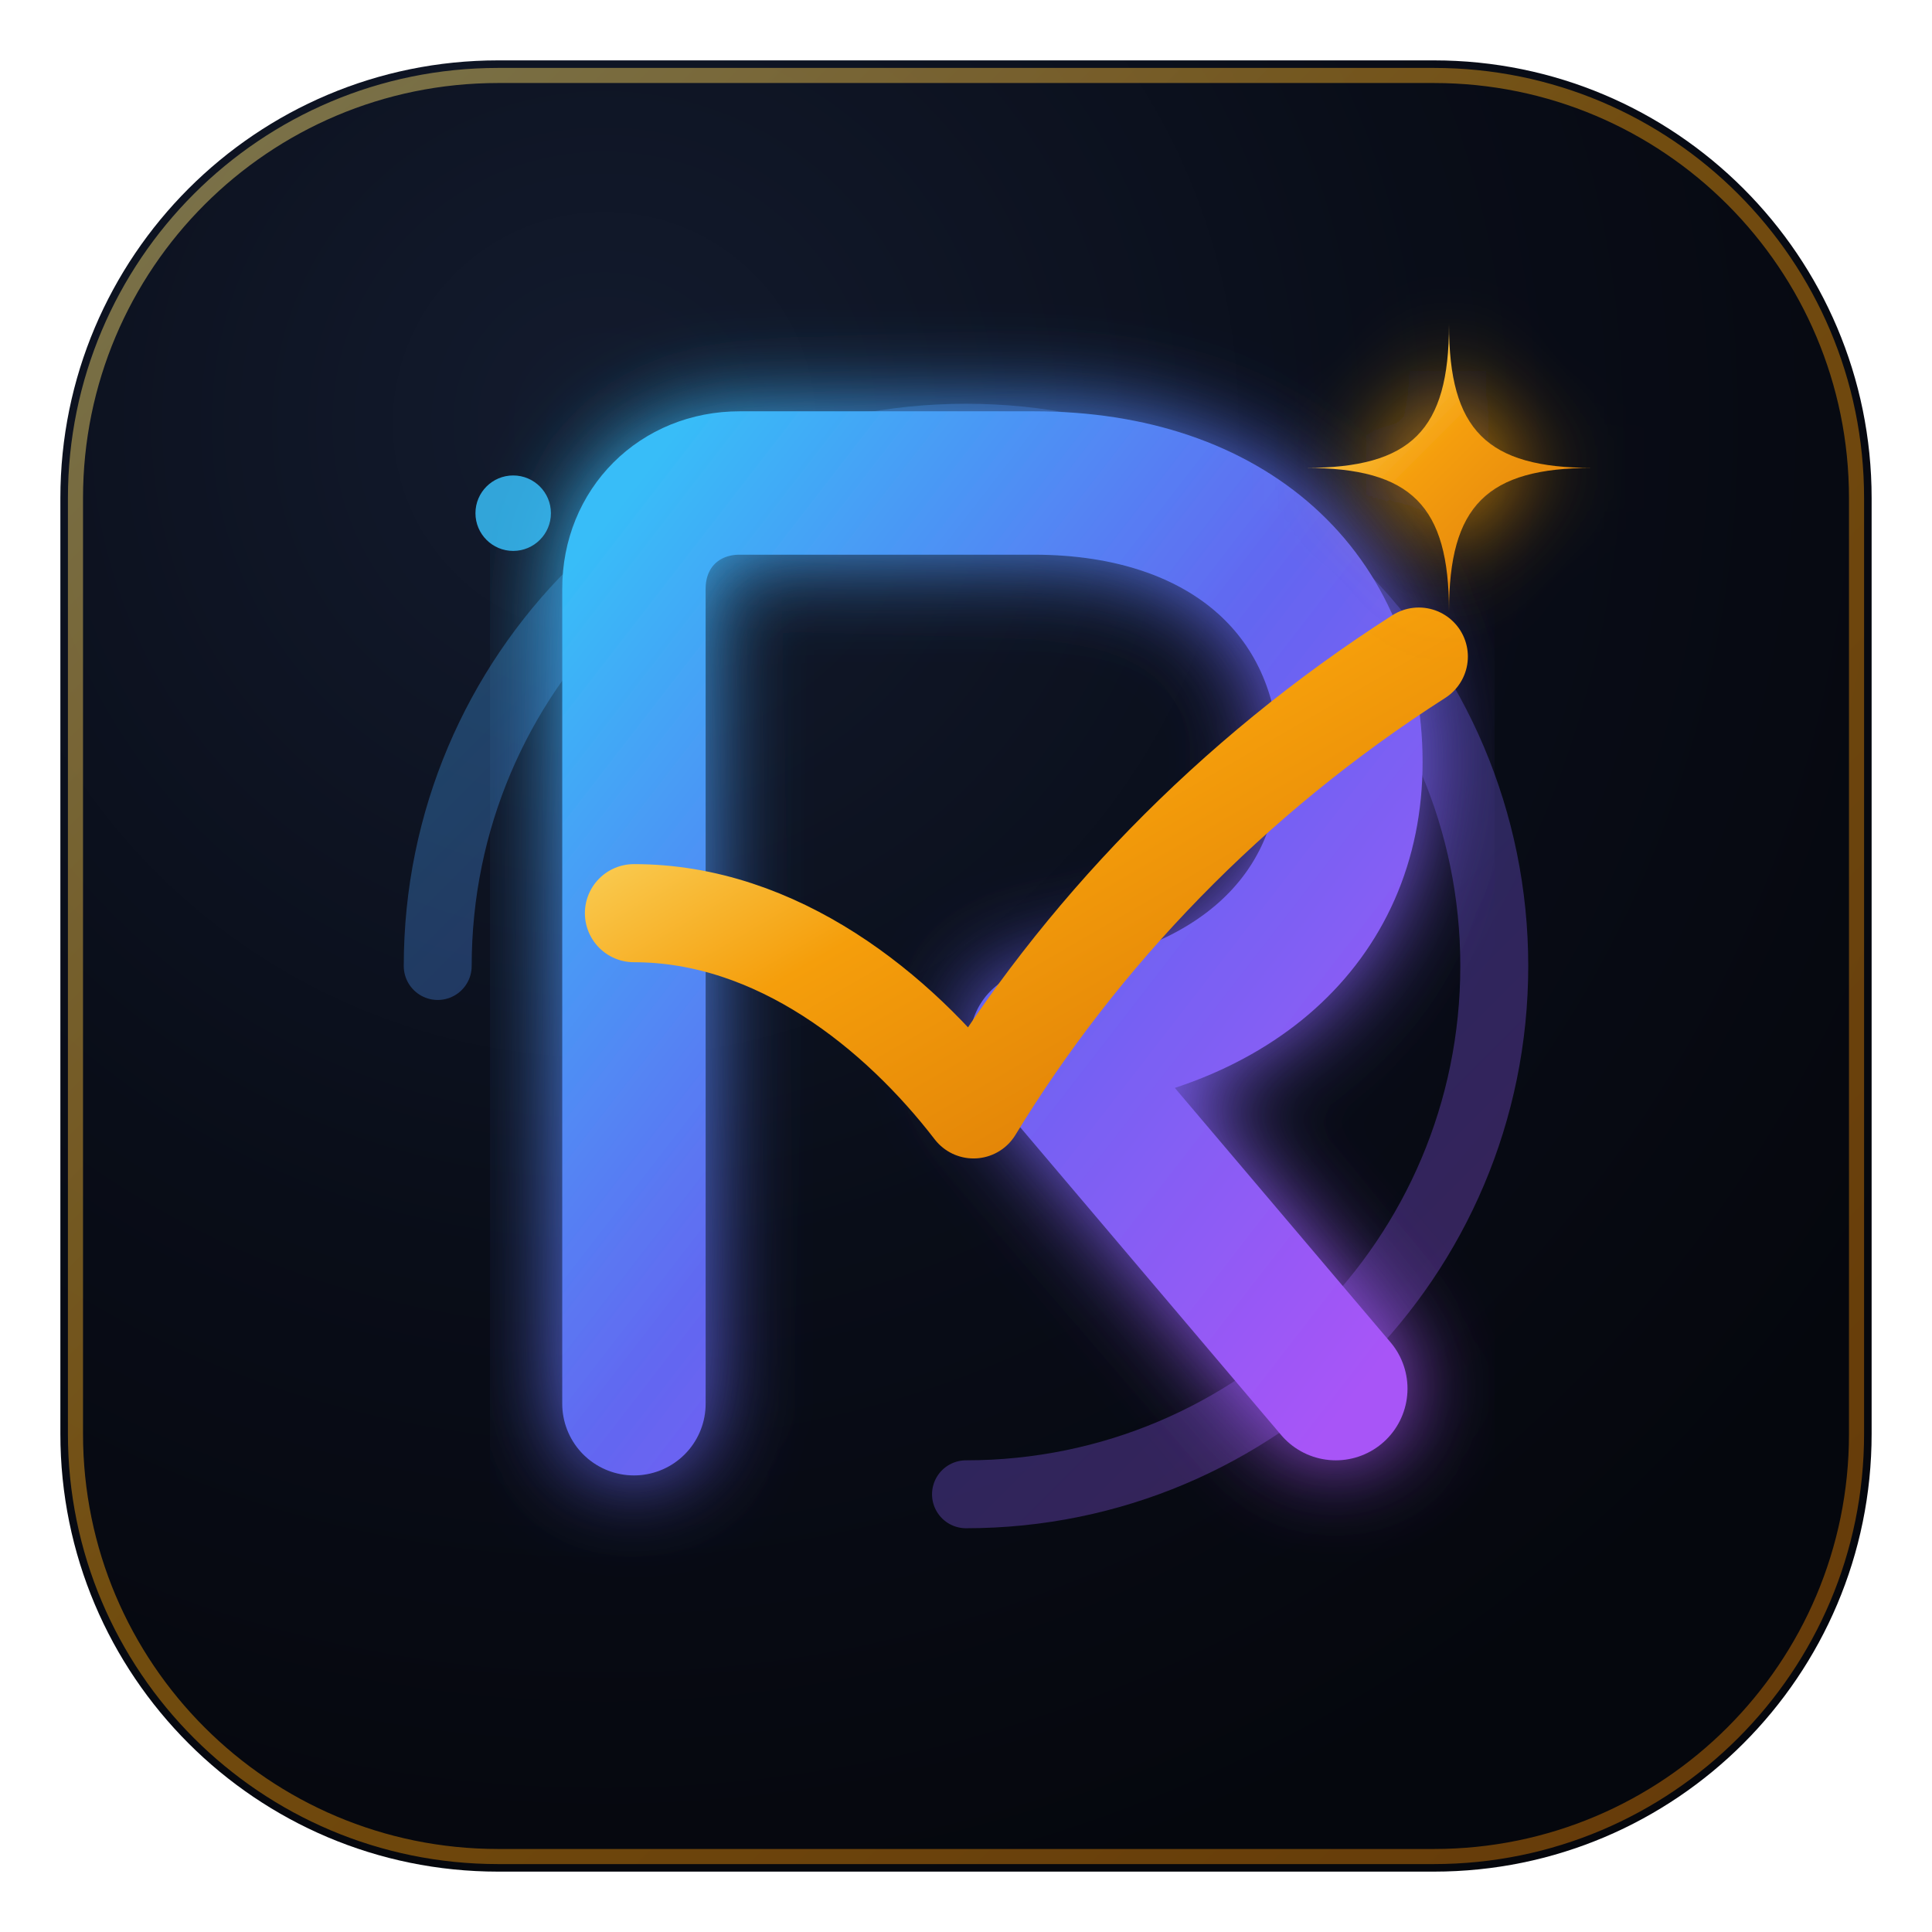
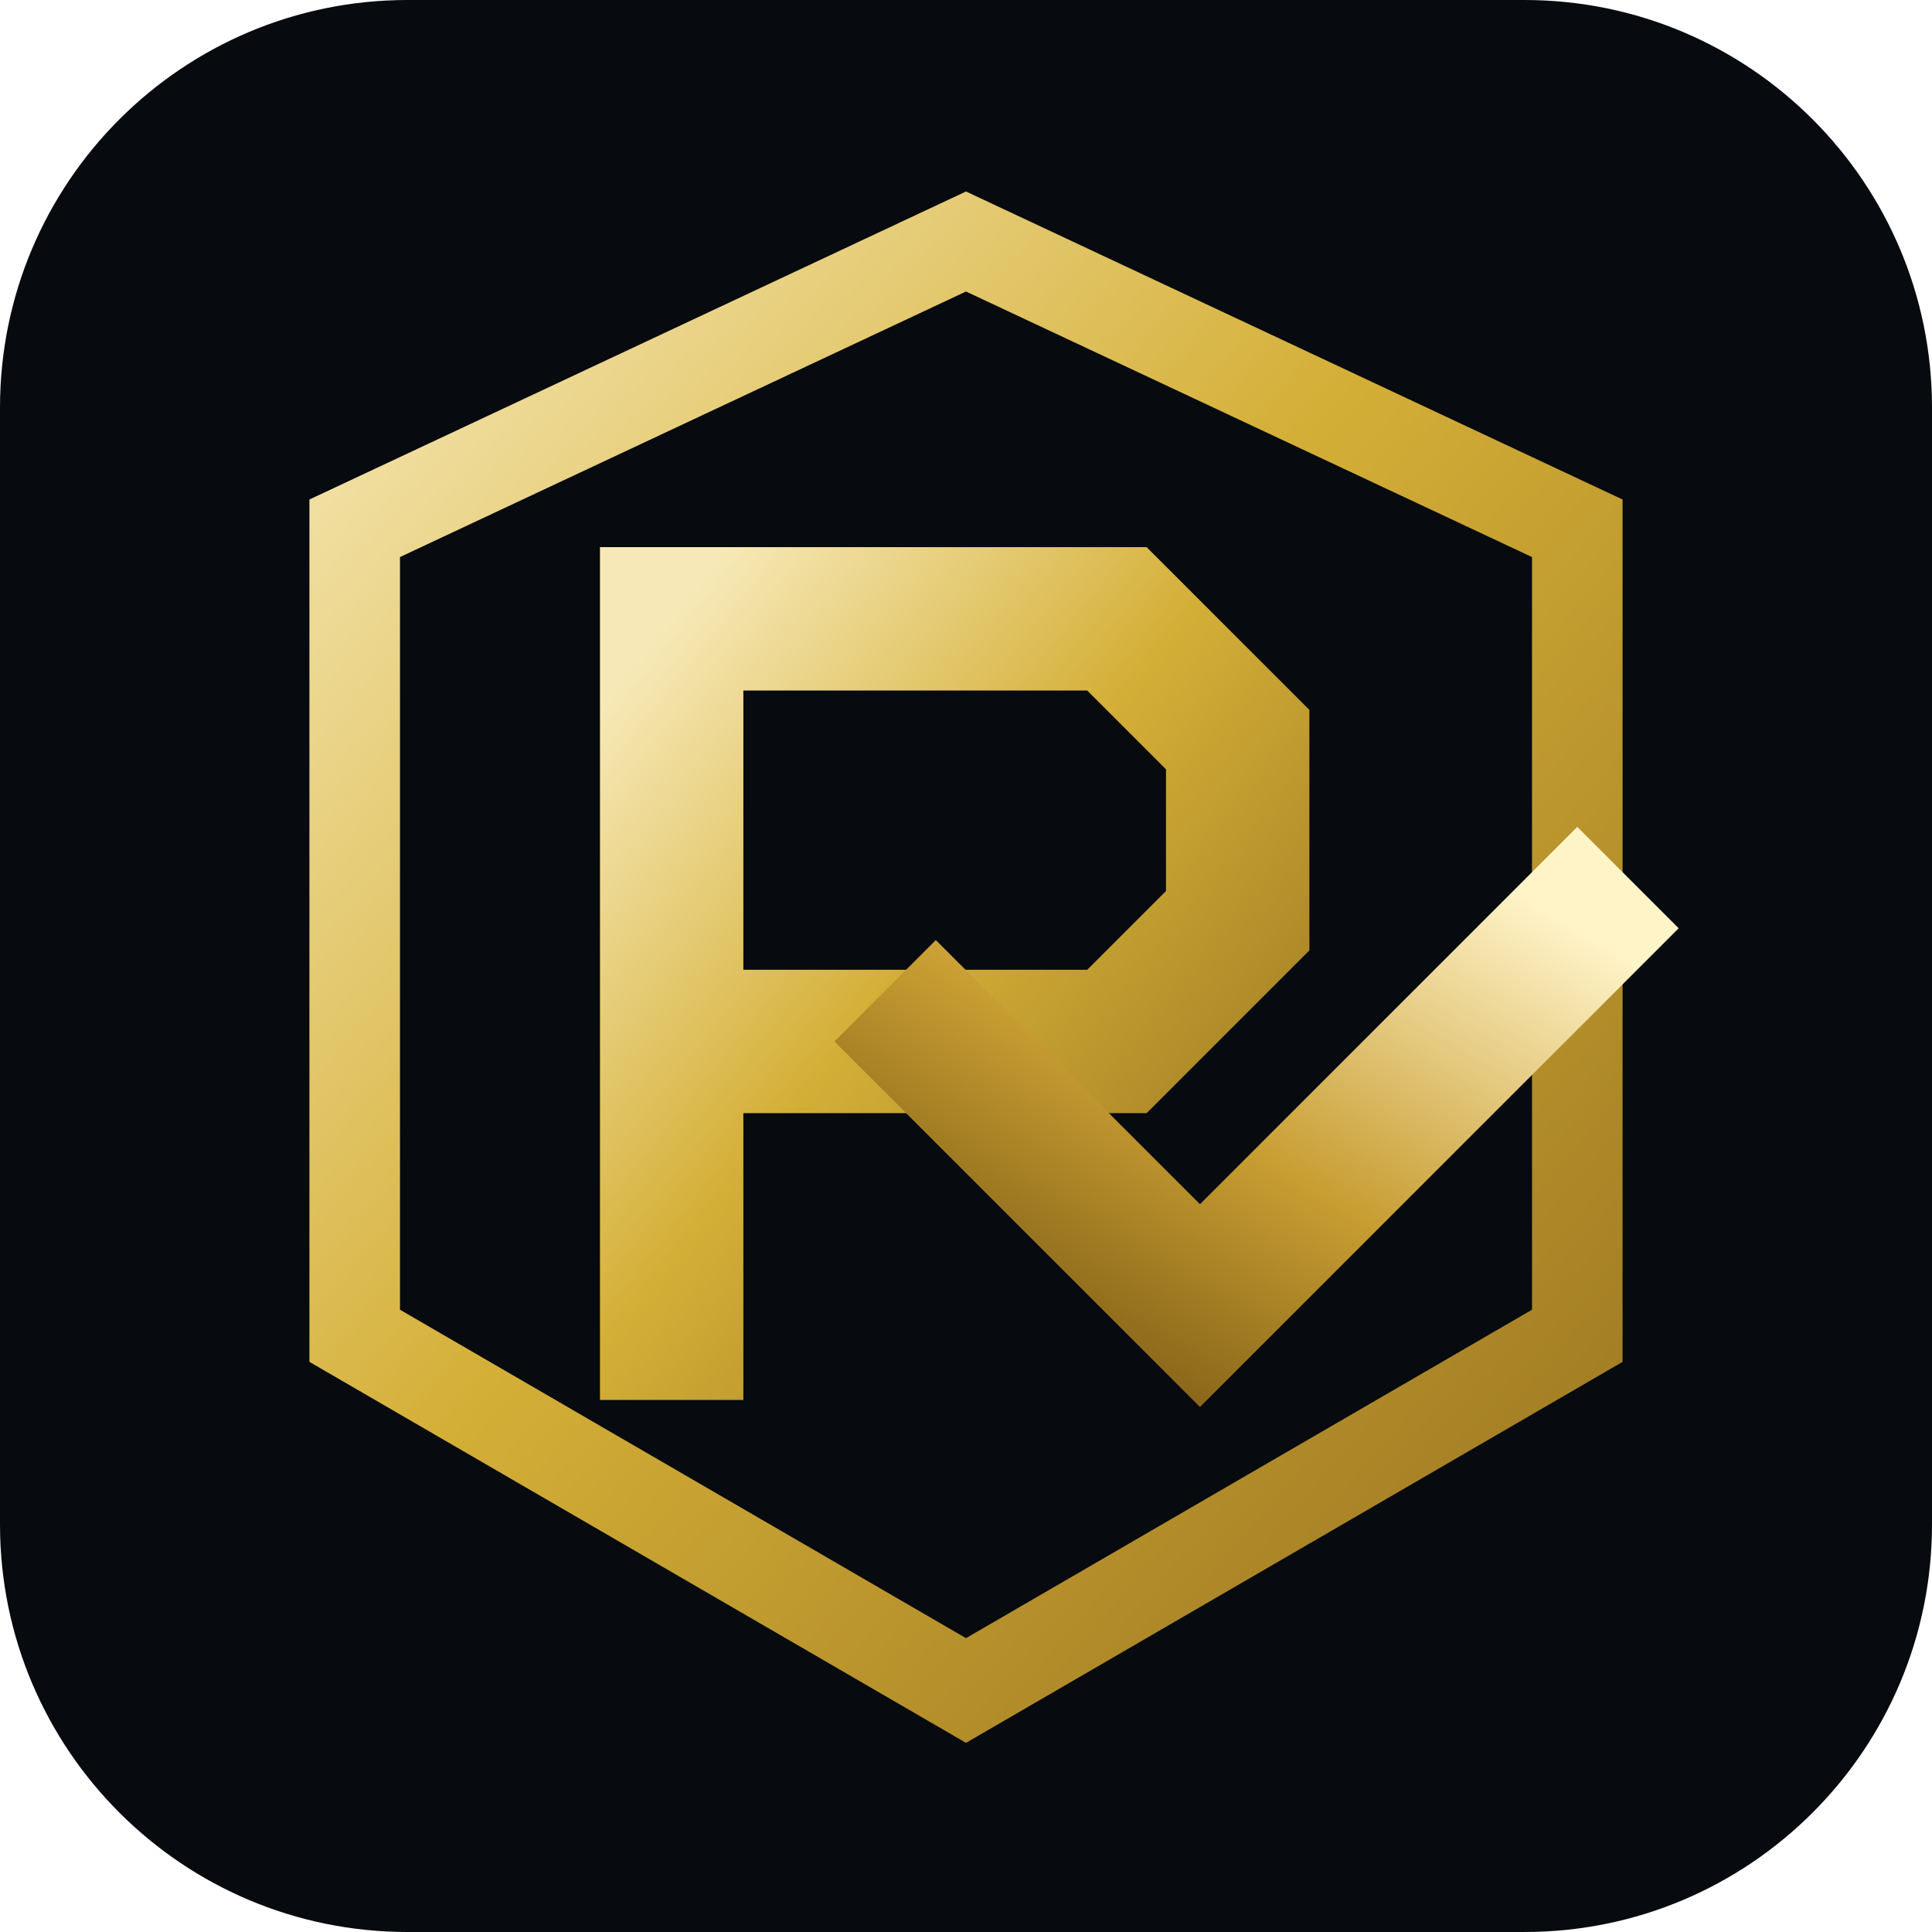
<svg xmlns="http://www.w3.org/2000/svg" viewBox="0 0 512 512" fill="none">
  <defs>
-     <radialGradient id="bgGrad" cx="30%" cy="20%" r="85%">
-       <stop offset="0%" stop-color="#131B2E" />
-       <stop offset="55%" stop-color="#090D18" />
-       <stop offset="100%" stop-color="#05070D" />
-     </radialGradient>
-     <linearGradient id="goldGrad" x1="0%" y1="0%" x2="100%" y2="100%">
-       <stop offset="0%" stop-color="#FEF08A" />
-       <stop offset="45%" stop-color="#F59E0B" />
-       <stop offset="100%" stop-color="#D97706" />
+     <linearGradient id="goldMain" x1="0%" y1="0%" x2="100%" y2="100%">
+       <stop offset="0%" stop-color="#F7E9B7" />
+       <stop offset="45%" stop-color="#D4AF37" />
+       <stop offset="100%" stop-color="#9A7420" />
    </linearGradient>
-     <linearGradient id="cyanIndigoGrad" x1="0%" y1="0%" x2="100%" y2="100%">
-       <stop offset="0%" stop-color="#38BDF8" />
-       <stop offset="50%" stop-color="#6366F1" />
-       <stop offset="100%" stop-color="#A855F7" />
+     <linearGradient id="goldBevel" x1="100%" y1="0%" x2="0%" y2="100%">
+       <stop offset="0%" stop-color="#FFF3C8" />
+       <stop offset="55%" stop-color="#C89D32" />
+       <stop offset="100%" stop-color="#7E5D15" />
    </linearGradient>
-     <filter id="softGlow" x="-20%" y="-20%" width="140%" height="140%">
-       <feGaussianBlur stdDeviation="12" result="blur" />
-       <feComposite in="SourceGraphic" in2="blur" operator="over" />
-     </filter>
  </defs>
-   <rect x="16" y="16" width="480" height="480" rx="116" fill="url(#bgGrad)" />
-   <rect x="20" y="20" width="472" height="472" rx="112" stroke="url(#goldGrad)" stroke-width="4" stroke-opacity="0.45" />
-   <path d="M 116 256 A 140 140 0 1 1 256 396" stroke="url(#cyanIndigoGrad)" stroke-width="18" stroke-linecap="round" stroke-opacity="0.32" />
-   <path d="M 168 372 L 168 156 C 168 140 180 128 196 128 L 274 128 C 326 128 358 158 358 202 C 358 244 326 272 276 276 L 354 368" stroke="url(#cyanIndigoGrad)" stroke-width="38" stroke-linecap="round" stroke-linejoin="round" filter="url(#softGlow)" />
-   <path d="M 168 242 C 206 242 238 268 258 294 C 286 248 326 206 376 174" stroke="url(#goldGrad)" stroke-width="26" stroke-linecap="round" stroke-linejoin="round" />
-   <path d="M 384 86 C 384 114 394 124 422 124 C 394 124 384 134 384 162 C 384 134 374 124 346 124 C 374 124 384 114 384 86 Z" fill="url(#goldGrad)" filter="url(#softGlow)" />
-   <circle cx="136" cy="136" r="10" fill="#38BDF8" fill-opacity="0.85" />
+   <rect width="512" height="512" rx="108" fill="#070A0E" />
+   <polygon points="256,64 418,140 418,354 256,448 94,354 94,140" fill="none" stroke="url(#goldMain)" stroke-width="24" stroke-linejoin="miter" />
+   <path d="M 178 352 L 178 164 L 296 164 L 328 196 L 328 244 L 296 276 L 178 276" fill="none" stroke="url(#goldMain)" stroke-width="38" stroke-linecap="square" stroke-linejoin="miter" />
+   <path d="M 248 276 L 318 346 L 418 246" fill="none" stroke="url(#goldBevel)" stroke-width="38" stroke-linecap="square" stroke-linejoin="miter" />
</svg>
